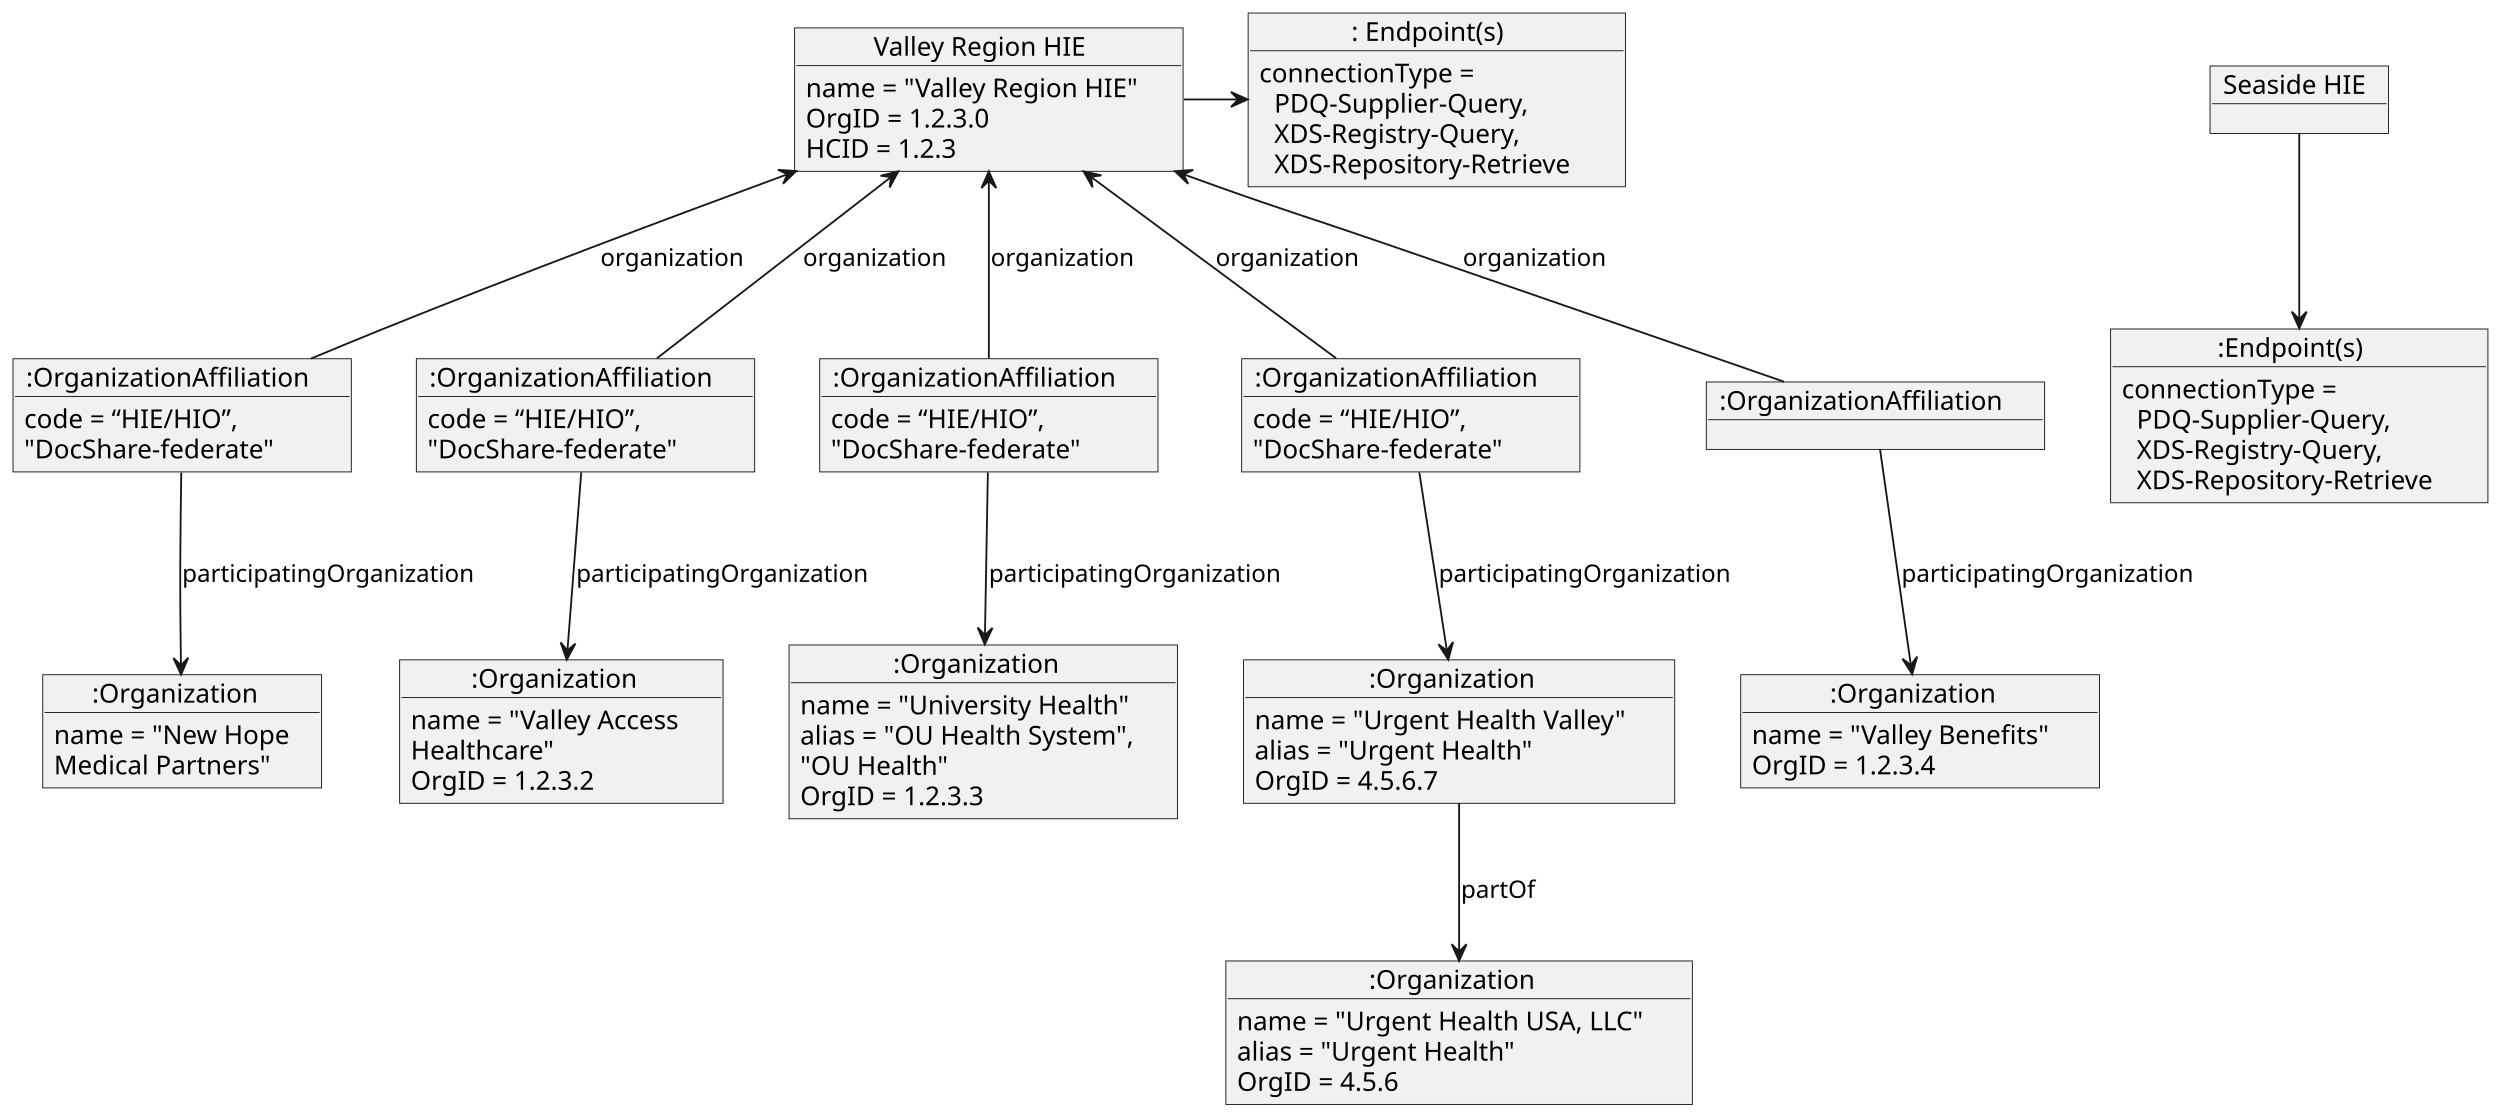
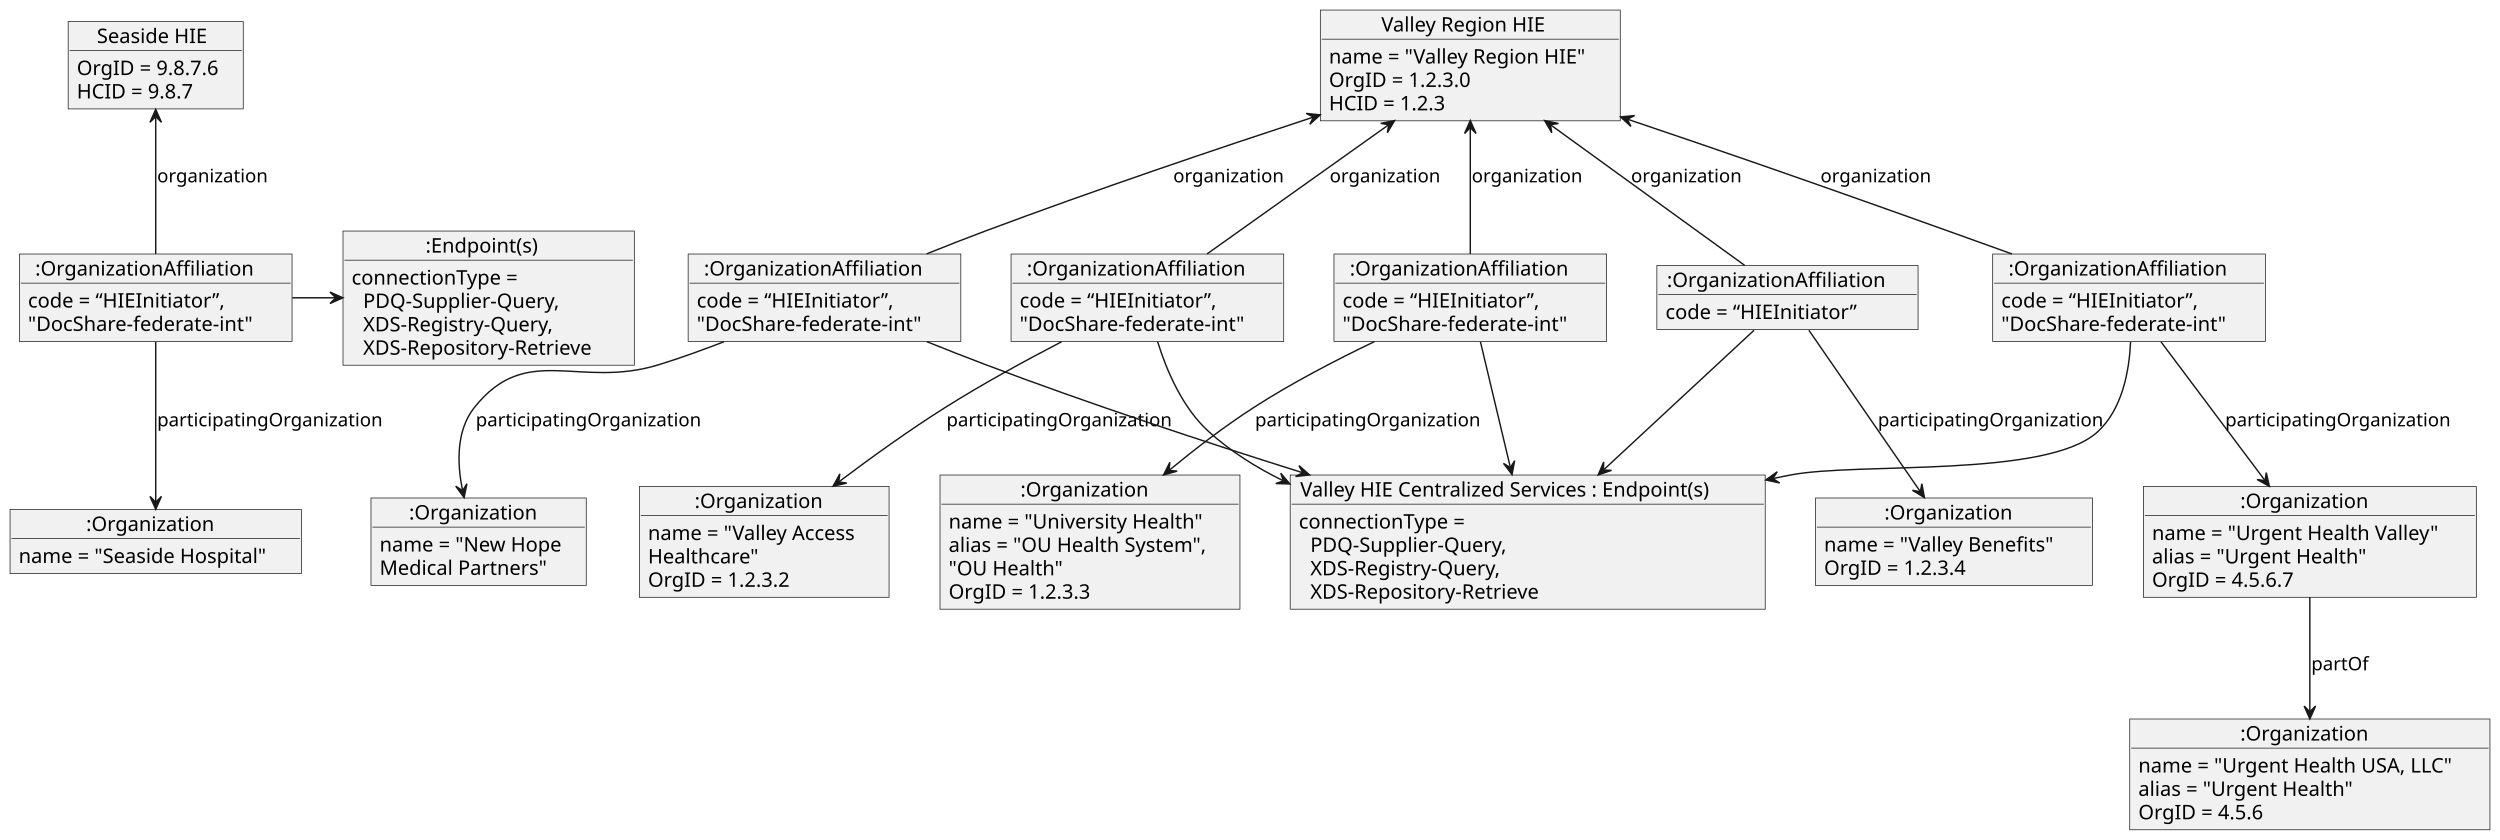
- <svg xmlns="http://www.w3.org/2000/svg" contentStyleType="text/css" height="601px" preserveAspectRatio="none" style="width:1345px;height:601px;background:#FFFFFF;" version="1.1" viewBox="0 0 1345 601" width="1345px" zoomAndPan="magnify">
+ <svg xmlns="http://www.w3.org/2000/svg" contentStyleType="text/css" height="585px" preserveAspectRatio="none" style="width:1742px;height:585px;background:#FFFFFF;" version="1.1" viewBox="0 0 1742 585" width="1742px" zoomAndPan="magnify">
  <defs />
  <g>
    <g id="elem_Partners">
-       <rect fill="#F1F1F1" height="60.891" style="stroke:#181818;stroke-width:0.5;" width="150" x="23" y="363" />
-       <text fill="#000000" font-family="sans-serif" font-size="14" lengthAdjust="spacing" textLength="97" x="49.5" y="377.995">:Organization</text>
-       <line style="stroke:#181818;stroke-width:0.5;" x1="24" x2="172" y1="383.297" y2="383.297" />
-       <text fill="#000000" font-family="sans-serif" font-size="14" lengthAdjust="spacing" textLength="138" x="29" y="400.292">name = "New Hope</text>
-       <text fill="#000000" font-family="sans-serif" font-size="14" lengthAdjust="spacing" textLength="126" x="29" y="416.589">Medical Partners"</text>
+       <rect fill="#F1F1F1" height="60.891" style="stroke:#181818;stroke-width:0.5;" width="150" x="258.5" y="347" />
+       <text fill="#000000" font-family="sans-serif" font-size="14" lengthAdjust="spacing" textLength="97" x="285" y="361.995">:Organization</text>
+       <line style="stroke:#181818;stroke-width:0.5;" x1="259.5" x2="407.5" y1="367.297" y2="367.297" />
+       <text fill="#000000" font-family="sans-serif" font-size="14" lengthAdjust="spacing" textLength="138" x="264.5" y="384.292">name = "New Hope</text>
+       <text fill="#000000" font-family="sans-serif" font-size="14" lengthAdjust="spacing" textLength="126" x="264.5" y="400.589">Medical Partners"</text>
    </g>
    <g id="elem_hie2">
-       <rect fill="#F1F1F1" height="36.297" style="stroke:#181818;stroke-width:0.5;" width="96" x="1189" y="35.5" />
-       <text fill="#000000" font-family="sans-serif" font-size="14" lengthAdjust="spacing" textLength="82" x="1196" y="50.495">Seaside HIE</text>
-       <line style="stroke:#181818;stroke-width:0.5;" x1="1190" x2="1284" y1="55.797" y2="55.797" />
+       <rect fill="#F1F1F1" height="60.891" style="stroke:#181818;stroke-width:0.5;" width="122" x="47.5" y="15" />
+       <text fill="#000000" font-family="sans-serif" font-size="14" lengthAdjust="spacing" textLength="82" x="67.5" y="29.995">Seaside HIE</text>
+       <line style="stroke:#181818;stroke-width:0.5;" x1="48.5" x2="168.5" y1="35.297" y2="35.297" />
+       <text fill="#000000" font-family="sans-serif" font-size="14" lengthAdjust="spacing" textLength="110" x="53.5" y="52.292">OrgID = 9.8.7.6</text>
+       <text fill="#000000" font-family="sans-serif" font-size="14" lengthAdjust="spacing" textLength="90" x="53.5" y="68.589">HCID = 9.8.7</text>
    </g>
    <g id="elem_sEndpoints">
-       <rect fill="#F1F1F1" height="93.484" style="stroke:#181818;stroke-width:0.5;" width="203" x="1135.5" y="177" />
-       <text fill="#000000" font-family="sans-serif" font-size="14" lengthAdjust="spacing" textLength="88" x="1193" y="191.995">:Endpoint(s)</text>
-       <line style="stroke:#181818;stroke-width:0.5;" x1="1136.5" x2="1337.5" y1="197.297" y2="197.297" />
-       <text fill="#000000" font-family="sans-serif" font-size="14" lengthAdjust="spacing" textLength="132" x="1141.5" y="214.292">connectionType =</text>
-       <text fill="#000000" font-family="sans-serif" font-size="14" lengthAdjust="spacing" textLength="149" x="1149.5" y="230.589">PDQ-Supplier-Query,</text>
-       <text fill="#000000" font-family="sans-serif" font-size="14" lengthAdjust="spacing" textLength="148" x="1149.5" y="246.886">XDS-Registry-Query,</text>
-       <text fill="#000000" font-family="sans-serif" font-size="14" lengthAdjust="spacing" textLength="183" x="1149.5" y="263.183">XDS-Repository-Retrieve</text>
+       <rect fill="#F1F1F1" height="93.484" style="stroke:#181818;stroke-width:0.5;" width="203" x="239" y="161" />
+       <text fill="#000000" font-family="sans-serif" font-size="14" lengthAdjust="spacing" textLength="88" x="296.5" y="175.995">:Endpoint(s)</text>
+       <line style="stroke:#181818;stroke-width:0.5;" x1="240" x2="441" y1="181.297" y2="181.297" />
+       <text fill="#000000" font-family="sans-serif" font-size="14" lengthAdjust="spacing" textLength="132" x="245" y="198.292">connectionType =</text>
+       <text fill="#000000" font-family="sans-serif" font-size="14" lengthAdjust="spacing" textLength="149" x="253" y="214.589">PDQ-Supplier-Query,</text>
+       <text fill="#000000" font-family="sans-serif" font-size="14" lengthAdjust="spacing" textLength="148" x="253" y="230.886">XDS-Registry-Query,</text>
+       <text fill="#000000" font-family="sans-serif" font-size="14" lengthAdjust="spacing" textLength="183" x="253" y="247.183">XDS-Repository-Retrieve</text>
    </g>
    <g id="elem_hie">
-       <rect fill="#F1F1F1" height="77.188" style="stroke:#181818;stroke-width:0.5;" width="209" x="427.5" y="15" />
-       <text fill="#000000" font-family="sans-serif" font-size="14" lengthAdjust="spacing" textLength="124" x="470" y="29.995">Valley Region HIE</text>
-       <line style="stroke:#181818;stroke-width:0.5;" x1="428.5" x2="635.5" y1="35.297" y2="35.297" />
-       <text fill="#000000" font-family="sans-serif" font-size="14" lengthAdjust="spacing" textLength="197" x="433.5" y="52.292">name = "Valley Region HIE"</text>
-       <text fill="#000000" font-family="sans-serif" font-size="14" lengthAdjust="spacing" textLength="110" x="433.5" y="68.589">OrgID = 1.2.3.0</text>
-       <text fill="#000000" font-family="sans-serif" font-size="14" lengthAdjust="spacing" textLength="90" x="433.5" y="84.886">HCID = 1.2.3</text>
+       <rect fill="#F1F1F1" height="77.188" style="stroke:#181818;stroke-width:0.5;" width="209" x="920" y="7" />
+       <text fill="#000000" font-family="sans-serif" font-size="14" lengthAdjust="spacing" textLength="124" x="962.5" y="21.995">Valley Region HIE</text>
+       <line style="stroke:#181818;stroke-width:0.5;" x1="921" x2="1128" y1="27.297" y2="27.297" />
+       <text fill="#000000" font-family="sans-serif" font-size="14" lengthAdjust="spacing" textLength="197" x="926" y="44.292">name = "Valley Region HIE"</text>
+       <text fill="#000000" font-family="sans-serif" font-size="14" lengthAdjust="spacing" textLength="110" x="926" y="60.589">OrgID = 1.2.3.0</text>
+       <text fill="#000000" font-family="sans-serif" font-size="14" lengthAdjust="spacing" textLength="90" x="926" y="76.886">HCID = 1.2.3</text>
    </g>
    <g id="elem_Valley">
-       <rect fill="#F1F1F1" height="77.188" style="stroke:#181818;stroke-width:0.5;" width="174" x="215" y="355" />
-       <text fill="#000000" font-family="sans-serif" font-size="14" lengthAdjust="spacing" textLength="97" x="253.5" y="369.995">:Organization</text>
-       <line style="stroke:#181818;stroke-width:0.5;" x1="216" x2="388" y1="375.297" y2="375.297" />
-       <text fill="#000000" font-family="sans-serif" font-size="14" lengthAdjust="spacing" textLength="162" x="221" y="392.292">name = "Valley Access</text>
-       <text fill="#000000" font-family="sans-serif" font-size="14" lengthAdjust="spacing" textLength="85" x="221" y="408.589">Healthcare"</text>
-       <text fill="#000000" font-family="sans-serif" font-size="14" lengthAdjust="spacing" textLength="109" x="221" y="424.886">OrgID = 1.2.3.2</text>
+       <rect fill="#F1F1F1" height="77.188" style="stroke:#181818;stroke-width:0.5;" width="174" x="445.5" y="339" />
+       <text fill="#000000" font-family="sans-serif" font-size="14" lengthAdjust="spacing" textLength="97" x="484" y="353.995">:Organization</text>
+       <line style="stroke:#181818;stroke-width:0.5;" x1="446.5" x2="618.5" y1="359.297" y2="359.297" />
+       <text fill="#000000" font-family="sans-serif" font-size="14" lengthAdjust="spacing" textLength="162" x="451.5" y="376.292">name = "Valley Access</text>
+       <text fill="#000000" font-family="sans-serif" font-size="14" lengthAdjust="spacing" textLength="85" x="451.5" y="392.589">Healthcare"</text>
+       <text fill="#000000" font-family="sans-serif" font-size="14" lengthAdjust="spacing" textLength="109" x="451.5" y="408.886">OrgID = 1.2.3.2</text>
    </g>
    <g id="elem_OU">
-       <rect fill="#F1F1F1" height="93.484" style="stroke:#181818;stroke-width:0.5;" width="209" x="424.5" y="347" />
-       <text fill="#000000" font-family="sans-serif" font-size="14" lengthAdjust="spacing" textLength="97" x="480.5" y="361.995">:Organization</text>
-       <line style="stroke:#181818;stroke-width:0.5;" x1="425.5" x2="632.5" y1="367.297" y2="367.297" />
-       <text fill="#000000" font-family="sans-serif" font-size="14" lengthAdjust="spacing" textLength="195" x="430.5" y="384.292">name = "University Health"</text>
-       <text fill="#000000" font-family="sans-serif" font-size="14" lengthAdjust="spacing" textLength="197" x="430.5" y="400.589">alias = "OU Health System",</text>
-       <text fill="#000000" font-family="sans-serif" font-size="14" lengthAdjust="spacing" textLength="85" x="430.5" y="416.886">"OU Health"</text>
-       <text fill="#000000" font-family="sans-serif" font-size="14" lengthAdjust="spacing" textLength="110" x="430.5" y="433.183">OrgID = 1.2.3.3</text>
+       <rect fill="#F1F1F1" height="93.484" style="stroke:#181818;stroke-width:0.5;" width="209" x="655" y="331" />
+       <text fill="#000000" font-family="sans-serif" font-size="14" lengthAdjust="spacing" textLength="97" x="711" y="345.995">:Organization</text>
+       <line style="stroke:#181818;stroke-width:0.5;" x1="656" x2="863" y1="351.297" y2="351.297" />
+       <text fill="#000000" font-family="sans-serif" font-size="14" lengthAdjust="spacing" textLength="195" x="661" y="368.292">name = "University Health"</text>
+       <text fill="#000000" font-family="sans-serif" font-size="14" lengthAdjust="spacing" textLength="197" x="661" y="384.589">alias = "OU Health System",</text>
+       <text fill="#000000" font-family="sans-serif" font-size="14" lengthAdjust="spacing" textLength="85" x="661" y="400.886">"OU Health"</text>
+       <text fill="#000000" font-family="sans-serif" font-size="14" lengthAdjust="spacing" textLength="110" x="661" y="417.183">OrgID = 1.2.3.3</text>
    </g>
    <g id="elem_Urgent">
-       <rect fill="#F1F1F1" height="77.188" style="stroke:#181818;stroke-width:0.5;" width="232" x="669" y="355" />
-       <text fill="#000000" font-family="sans-serif" font-size="14" lengthAdjust="spacing" textLength="97" x="736.5" y="369.995">:Organization</text>
-       <line style="stroke:#181818;stroke-width:0.5;" x1="670" x2="900" y1="375.297" y2="375.297" />
-       <text fill="#000000" font-family="sans-serif" font-size="14" lengthAdjust="spacing" textLength="220" x="675" y="392.292">name = "Urgent Health Valley"</text>
-       <text fill="#000000" font-family="sans-serif" font-size="14" lengthAdjust="spacing" textLength="164" x="675" y="408.589">alias = "Urgent Health"</text>
-       <text fill="#000000" font-family="sans-serif" font-size="14" lengthAdjust="spacing" textLength="110" x="675" y="424.886">OrgID = 4.5.6.7</text>
+       <rect fill="#F1F1F1" height="77.188" style="stroke:#181818;stroke-width:0.5;" width="232" x="1493.5" y="339" />
+       <text fill="#000000" font-family="sans-serif" font-size="14" lengthAdjust="spacing" textLength="97" x="1561" y="353.995">:Organization</text>
+       <line style="stroke:#181818;stroke-width:0.5;" x1="1494.5" x2="1724.5" y1="359.297" y2="359.297" />
+       <text fill="#000000" font-family="sans-serif" font-size="14" lengthAdjust="spacing" textLength="220" x="1499.5" y="376.292">name = "Urgent Health Valley"</text>
+       <text fill="#000000" font-family="sans-serif" font-size="14" lengthAdjust="spacing" textLength="164" x="1499.5" y="392.589">alias = "Urgent Health"</text>
+       <text fill="#000000" font-family="sans-serif" font-size="14" lengthAdjust="spacing" textLength="110" x="1499.5" y="408.886">OrgID = 4.5.6.7</text>
    </g>
    <g id="elem_UrgentNational">
-       <rect fill="#F1F1F1" height="77.188" style="stroke:#181818;stroke-width:0.5;" width="251" x="659.5" y="517" />
-       <text fill="#000000" font-family="sans-serif" font-size="14" lengthAdjust="spacing" textLength="97" x="736.5" y="531.995">:Organization</text>
-       <line style="stroke:#181818;stroke-width:0.5;" x1="660.5" x2="909.5" y1="537.297" y2="537.297" />
-       <text fill="#000000" font-family="sans-serif" font-size="14" lengthAdjust="spacing" textLength="239" x="665.5" y="554.292">name = "Urgent Health USA, LLC"</text>
-       <text fill="#000000" font-family="sans-serif" font-size="14" lengthAdjust="spacing" textLength="164" x="665.5" y="570.589">alias = "Urgent Health"</text>
-       <text fill="#000000" font-family="sans-serif" font-size="14" lengthAdjust="spacing" textLength="96" x="665.5" y="586.886">OrgID = 4.5.6</text>
+       <rect fill="#F1F1F1" height="77.188" style="stroke:#181818;stroke-width:0.5;" width="251" x="1484" y="501" />
+       <text fill="#000000" font-family="sans-serif" font-size="14" lengthAdjust="spacing" textLength="97" x="1561" y="515.995">:Organization</text>
+       <line style="stroke:#181818;stroke-width:0.5;" x1="1485" x2="1734" y1="521.297" y2="521.297" />
+       <text fill="#000000" font-family="sans-serif" font-size="14" lengthAdjust="spacing" textLength="239" x="1490" y="538.292">name = "Urgent Health USA, LLC"</text>
+       <text fill="#000000" font-family="sans-serif" font-size="14" lengthAdjust="spacing" textLength="164" x="1490" y="554.589">alias = "Urgent Health"</text>
+       <text fill="#000000" font-family="sans-serif" font-size="14" lengthAdjust="spacing" textLength="96" x="1490" y="570.886">OrgID = 4.5.6</text>
    </g>
    <g id="elem_Benefits">
-       <rect fill="#F1F1F1" height="60.891" style="stroke:#181818;stroke-width:0.5;" width="193" x="936.5" y="363" />
-       <text fill="#000000" font-family="sans-serif" font-size="14" lengthAdjust="spacing" textLength="97" x="984.5" y="377.995">:Organization</text>
-       <line style="stroke:#181818;stroke-width:0.5;" x1="937.5" x2="1128.5" y1="383.297" y2="383.297" />
-       <text fill="#000000" font-family="sans-serif" font-size="14" lengthAdjust="spacing" textLength="181" x="942.5" y="400.292">name = "Valley Benefits"</text>
-       <text fill="#000000" font-family="sans-serif" font-size="14" lengthAdjust="spacing" textLength="109" x="942.5" y="416.589">OrgID = 1.2.3.4</text>
+       <rect fill="#F1F1F1" height="60.891" style="stroke:#181818;stroke-width:0.5;" width="193" x="1265" y="347" />
+       <text fill="#000000" font-family="sans-serif" font-size="14" lengthAdjust="spacing" textLength="97" x="1313" y="361.995">:Organization</text>
+       <line style="stroke:#181818;stroke-width:0.5;" x1="1266" x2="1457" y1="367.297" y2="367.297" />
+       <text fill="#000000" font-family="sans-serif" font-size="14" lengthAdjust="spacing" textLength="181" x="1271" y="384.292">name = "Valley Benefits"</text>
+       <text fill="#000000" font-family="sans-serif" font-size="14" lengthAdjust="spacing" textLength="109" x="1271" y="400.589">OrgID = 1.2.3.4</text>
    </g>
    <g id="elem_OrgAff4">
-       <rect fill="#F1F1F1" height="60.891" style="stroke:#181818;stroke-width:0.5;" width="182" x="7" y="193" />
-       <text fill="#000000" font-family="sans-serif" font-size="14" lengthAdjust="spacing" textLength="168" x="14" y="207.995">:OrganizationAffiliation</text>
-       <line style="stroke:#181818;stroke-width:0.5;" x1="8" x2="188" y1="213.297" y2="213.297" />
-       <text fill="#000000" font-family="sans-serif" font-size="14" lengthAdjust="spacing" textLength="125" x="13" y="230.292">code = “HIE/HIO”,</text>
-       <text fill="#000000" font-family="sans-serif" font-size="14" lengthAdjust="spacing" textLength="152" x="13" y="246.589">"DocShare-federate"</text>
+       <rect fill="#F1F1F1" height="60.891" style="stroke:#181818;stroke-width:0.5;" width="190" x="479.5" y="177" />
+       <text fill="#000000" font-family="sans-serif" font-size="14" lengthAdjust="spacing" textLength="168" x="490.5" y="191.995">:OrganizationAffiliation</text>
+       <line style="stroke:#181818;stroke-width:0.5;" x1="480.5" x2="668.5" y1="197.297" y2="197.297" />
+       <text fill="#000000" font-family="sans-serif" font-size="14" lengthAdjust="spacing" textLength="153" x="485.5" y="214.292">code = “HIEInitiator”,</text>
+       <text fill="#000000" font-family="sans-serif" font-size="14" lengthAdjust="spacing" textLength="178" x="485.5" y="230.589">"DocShare-federate-int"</text>
    </g>
    <g id="elem_vEndpoints">
-       <rect fill="#F1F1F1" height="93.484" style="stroke:#181818;stroke-width:0.5;" width="203" x="671.5" y="7" />
-       <text fill="#000000" font-family="sans-serif" font-size="14" lengthAdjust="spacing" textLength="92" x="727" y="21.995">: Endpoint(s)</text>
-       <line style="stroke:#181818;stroke-width:0.5;" x1="672.5" x2="873.5" y1="27.297" y2="27.297" />
-       <text fill="#000000" font-family="sans-serif" font-size="14" lengthAdjust="spacing" textLength="132" x="677.5" y="44.292">connectionType =</text>
-       <text fill="#000000" font-family="sans-serif" font-size="14" lengthAdjust="spacing" textLength="149" x="685.5" y="60.589">PDQ-Supplier-Query,</text>
-       <text fill="#000000" font-family="sans-serif" font-size="14" lengthAdjust="spacing" textLength="148" x="685.5" y="76.886">XDS-Registry-Query,</text>
-       <text fill="#000000" font-family="sans-serif" font-size="14" lengthAdjust="spacing" textLength="183" x="685.5" y="93.183">XDS-Repository-Retrieve</text>
+       <rect fill="#F1F1F1" height="93.484" style="stroke:#181818;stroke-width:0.5;" width="331" x="899" y="331" />
+       <text fill="#000000" font-family="sans-serif" font-size="14" lengthAdjust="spacing" textLength="317" x="906" y="345.995">Valley HIE Centralized Services : Endpoint(s)</text>
+       <line style="stroke:#181818;stroke-width:0.5;" x1="900" x2="1229" y1="351.297" y2="351.297" />
+       <text fill="#000000" font-family="sans-serif" font-size="14" lengthAdjust="spacing" textLength="132" x="905" y="368.292">connectionType =</text>
+       <text fill="#000000" font-family="sans-serif" font-size="14" lengthAdjust="spacing" textLength="149" x="913" y="384.589">PDQ-Supplier-Query,</text>
+       <text fill="#000000" font-family="sans-serif" font-size="14" lengthAdjust="spacing" textLength="148" x="913" y="400.886">XDS-Registry-Query,</text>
+       <text fill="#000000" font-family="sans-serif" font-size="14" lengthAdjust="spacing" textLength="183" x="913" y="417.183">XDS-Repository-Retrieve</text>
    </g>
    <g id="elem_OrgAff1">
-       <rect fill="#F1F1F1" height="60.891" style="stroke:#181818;stroke-width:0.5;" width="182" x="224" y="193" />
-       <text fill="#000000" font-family="sans-serif" font-size="14" lengthAdjust="spacing" textLength="168" x="231" y="207.995">:OrganizationAffiliation</text>
-       <line style="stroke:#181818;stroke-width:0.5;" x1="225" x2="405" y1="213.297" y2="213.297" />
-       <text fill="#000000" font-family="sans-serif" font-size="14" lengthAdjust="spacing" textLength="125" x="230" y="230.292">code = “HIE/HIO”,</text>
-       <text fill="#000000" font-family="sans-serif" font-size="14" lengthAdjust="spacing" textLength="152" x="230" y="246.589">"DocShare-federate"</text>
+       <rect fill="#F1F1F1" height="60.891" style="stroke:#181818;stroke-width:0.5;" width="190" x="704.5" y="177" />
+       <text fill="#000000" font-family="sans-serif" font-size="14" lengthAdjust="spacing" textLength="168" x="715.5" y="191.995">:OrganizationAffiliation</text>
+       <line style="stroke:#181818;stroke-width:0.5;" x1="705.5" x2="893.5" y1="197.297" y2="197.297" />
+       <text fill="#000000" font-family="sans-serif" font-size="14" lengthAdjust="spacing" textLength="153" x="710.5" y="214.292">code = “HIEInitiator”,</text>
+       <text fill="#000000" font-family="sans-serif" font-size="14" lengthAdjust="spacing" textLength="178" x="710.5" y="230.589">"DocShare-federate-int"</text>
    </g>
    <g id="elem_OrgAff2">
-       <rect fill="#F1F1F1" height="60.891" style="stroke:#181818;stroke-width:0.5;" width="182" x="441" y="193" />
-       <text fill="#000000" font-family="sans-serif" font-size="14" lengthAdjust="spacing" textLength="168" x="448" y="207.995">:OrganizationAffiliation</text>
-       <line style="stroke:#181818;stroke-width:0.5;" x1="442" x2="622" y1="213.297" y2="213.297" />
-       <text fill="#000000" font-family="sans-serif" font-size="14" lengthAdjust="spacing" textLength="125" x="447" y="230.292">code = “HIE/HIO”,</text>
-       <text fill="#000000" font-family="sans-serif" font-size="14" lengthAdjust="spacing" textLength="152" x="447" y="246.589">"DocShare-federate"</text>
+       <rect fill="#F1F1F1" height="60.891" style="stroke:#181818;stroke-width:0.5;" width="190" x="929.5" y="177" />
+       <text fill="#000000" font-family="sans-serif" font-size="14" lengthAdjust="spacing" textLength="168" x="940.5" y="191.995">:OrganizationAffiliation</text>
+       <line style="stroke:#181818;stroke-width:0.5;" x1="930.5" x2="1118.5" y1="197.297" y2="197.297" />
+       <text fill="#000000" font-family="sans-serif" font-size="14" lengthAdjust="spacing" textLength="153" x="935.5" y="214.292">code = “HIEInitiator”,</text>
+       <text fill="#000000" font-family="sans-serif" font-size="14" lengthAdjust="spacing" textLength="178" x="935.5" y="230.589">"DocShare-federate-int"</text>
    </g>
    <g id="elem_OrgAff3">
-       <rect fill="#F1F1F1" height="60.891" style="stroke:#181818;stroke-width:0.5;" width="182" x="668" y="193" />
-       <text fill="#000000" font-family="sans-serif" font-size="14" lengthAdjust="spacing" textLength="168" x="675" y="207.995">:OrganizationAffiliation</text>
-       <line style="stroke:#181818;stroke-width:0.5;" x1="669" x2="849" y1="213.297" y2="213.297" />
-       <text fill="#000000" font-family="sans-serif" font-size="14" lengthAdjust="spacing" textLength="125" x="674" y="230.292">code = “HIE/HIO”,</text>
-       <text fill="#000000" font-family="sans-serif" font-size="14" lengthAdjust="spacing" textLength="152" x="674" y="246.589">"DocShare-federate"</text>
+       <rect fill="#F1F1F1" height="60.891" style="stroke:#181818;stroke-width:0.5;" width="190" x="1388.5" y="177" />
+       <text fill="#000000" font-family="sans-serif" font-size="14" lengthAdjust="spacing" textLength="168" x="1399.5" y="191.995">:OrganizationAffiliation</text>
+       <line style="stroke:#181818;stroke-width:0.5;" x1="1389.5" x2="1577.5" y1="197.297" y2="197.297" />
+       <text fill="#000000" font-family="sans-serif" font-size="14" lengthAdjust="spacing" textLength="153" x="1394.5" y="214.292">code = “HIEInitiator”,</text>
+       <text fill="#000000" font-family="sans-serif" font-size="14" lengthAdjust="spacing" textLength="178" x="1394.5" y="230.589">"DocShare-federate-int"</text>
    </g>
    <g id="elem_OrgAff5">
-       <rect fill="#F1F1F1" height="36.297" style="stroke:#181818;stroke-width:0.5;" width="182" x="918" y="205.5" />
-       <text fill="#000000" font-family="sans-serif" font-size="14" lengthAdjust="spacing" textLength="168" x="925" y="220.495">:OrganizationAffiliation</text>
-       <line style="stroke:#181818;stroke-width:0.5;" x1="919" x2="1099" y1="225.797" y2="225.797" />
-     </g>
-     <g id="link_hie2_sEndpoints">
-       <path codeLine="10" d="M1237,71.533 C1237,94.734 1237,137.275 1237,171.299 " fill="none" id="hie2-to-sEndpoints" style="stroke:#181818;stroke-width:1.0;" />
-       <polygon fill="#181818" points="1237,176.683,1241,167.683,1237,171.683,1233,167.683,1237,176.683" style="stroke:#181818;stroke-width:1.0;" />
+       <rect fill="#F1F1F1" height="44.594" style="stroke:#181818;stroke-width:0.5;" width="182" x="1154.5" y="185" />
+       <text fill="#000000" font-family="sans-serif" font-size="14" lengthAdjust="spacing" textLength="168" x="1161.5" y="199.995">:OrganizationAffiliation</text>
+       <line style="stroke:#181818;stroke-width:0.5;" x1="1155.5" x2="1335.5" y1="205.297" y2="205.297" />
+       <text fill="#000000" font-family="sans-serif" font-size="14" lengthAdjust="spacing" textLength="149" x="1160.5" y="222.292">code = “HIEInitiator”</text>
+     </g>
+     <g id="elem_SeasideHosp">
+       <rect fill="#F1F1F1" height="44.594" style="stroke:#181818;stroke-width:0.5;" width="203" x="7" y="355" />
+       <text fill="#000000" font-family="sans-serif" font-size="14" lengthAdjust="spacing" textLength="97" x="60" y="369.995">:Organization</text>
+       <line style="stroke:#181818;stroke-width:0.5;" x1="8" x2="209" y1="375.297" y2="375.297" />
+       <text fill="#000000" font-family="sans-serif" font-size="14" lengthAdjust="spacing" textLength="191" x="13" y="392.292">name = "Seaside Hospital"</text>
+     </g>
+     <g id="elem_OrgAff6">
+       <rect fill="#F1F1F1" height="60.891" style="stroke:#181818;stroke-width:0.5;" width="190" x="13.5" y="177" />
+       <text fill="#000000" font-family="sans-serif" font-size="14" lengthAdjust="spacing" textLength="168" x="24.5" y="191.995">:OrganizationAffiliation</text>
+       <line style="stroke:#181818;stroke-width:0.5;" x1="14.5" x2="202.5" y1="197.297" y2="197.297" />
+       <text fill="#000000" font-family="sans-serif" font-size="14" lengthAdjust="spacing" textLength="153" x="19.5" y="214.292">code = “HIEInitiator”,</text>
+       <text fill="#000000" font-family="sans-serif" font-size="14" lengthAdjust="spacing" textLength="178" x="19.5" y="230.589">"DocShare-federate-int"</text>
    </g>
    <g id="link_Urgent_UrgentNational">
-       <path codeLine="35" d="M785,432.013 C785,455.899 785,486.904 785,511.743 " fill="none" id="Urgent-to-UrgentNational" style="stroke:#181818;stroke-width:1.0;" />
-       <polygon fill="#181818" points="785,516.945,789,507.945,785,511.945,781,507.945,785,516.945" style="stroke:#181818;stroke-width:1.0;" />
-       <text fill="#000000" font-family="sans-serif" font-size="13" lengthAdjust="spacing" textLength="41" x="786" y="483.067">partOf</text>
+       <path codeLine="36" d="M1609.5,416.013 C1609.5,439.899 1609.5,470.904 1609.5,495.743 " fill="none" id="Urgent-to-UrgentNational" style="stroke:#181818;stroke-width:1.0;" />
+       <polygon fill="#181818" points="1609.5,500.945,1613.5,491.945,1609.5,495.945,1605.5,491.945,1609.5,500.945" style="stroke:#181818;stroke-width:1.0;" />
+       <text fill="#000000" font-family="sans-serif" font-size="13" lengthAdjust="spacing" textLength="41" x="1610.5" y="467.067">partOf</text>
    </g>
    <g id="link_OrgAff4_Partners">
-       <path codeLine="42" d="M97.515,254.262 C97.312,268.158 97.1,284.925 97,300 C96.874,319.066 97.08,340.341 97.337,357.677 " fill="none" id="OrgAff4-to-Partners" style="stroke:#181818;stroke-width:1.0;" />
-       <polygon fill="#181818" points="97.418,362.923,101.279,353.862,97.341,357.924,93.279,353.986,97.418,362.923" style="stroke:#181818;stroke-width:1.0;" />
-       <text fill="#000000" font-family="sans-serif" font-size="13" lengthAdjust="spacing" textLength="160" x="98" y="313.067">participatingOrganization</text>
+       <path codeLine="43" d="M504.543,238.087 C489.809,243.778 474.257,249.393 459.5,254 C403.312,271.543 367.106,237.904 330.5,284 C317.896,299.872 318.441,322.56 322.238,341.494 " fill="none" id="OrgAff4-to-Partners" style="stroke:#181818;stroke-width:1.0;" />
+       <polygon fill="#181818" points="323.386,346.726,325.361,337.077,322.313,341.842,317.548,338.794,323.386,346.726" style="stroke:#181818;stroke-width:1.0;" />
+       <text fill="#000000" font-family="sans-serif" font-size="13" lengthAdjust="spacing" textLength="160" x="331.5" y="297.067">participatingOrganization</text>
    </g>
    <g id="link_hie_OrgAff4">
-       <path codeLine="43" d="M423.435,93.825 C359.792,117.244 278.004,147.971 206,177 C193.451,182.059 180.134,187.56 167.295,192.932 " fill="none" id="hie-backto-OrgAff4" style="stroke:#181818;stroke-width:1.0;" />
-       <polygon fill="#181818" points="428.371,92.01,418.543,91.362,423.678,93.736,421.305,98.87,428.371,92.01" style="stroke:#181818;stroke-width:1.0;" />
-       <text fill="#000000" font-family="sans-serif" font-size="13" lengthAdjust="spacing" textLength="79" x="323" y="143.067">organization</text>
-     </g>
-     <g id="link_hie_vEndpoints">
-       <path codeLine="48" d="M636.967,53.5 C646.696,53.5 656.424,53.5 666.153,53.5 " fill="none" id="hie-to-vEndpoints" style="stroke:#181818;stroke-width:1.0;" />
-       <polygon fill="#181818" points="671.241,53.5,662.241,49.5,666.241,53.5,662.241,57.5,671.241,53.5" style="stroke:#181818;stroke-width:1.0;" />
+       <path codeLine="44" d="M915.221,81.579 C848.728,103.403 762.288,132.63 686.5,161 C673.232,165.966 659.175,171.477 645.666,176.9 " fill="none" id="hie-backto-OrgAff4" style="stroke:#181818;stroke-width:1.0;" />
+       <polygon fill="#181818" points="919.974,80.02,910.176,79.025,915.223,81.579,912.67,86.626,919.974,80.02" style="stroke:#181818;stroke-width:1.0;" />
+       <text fill="#000000" font-family="sans-serif" font-size="13" lengthAdjust="spacing" textLength="79" x="817.5" y="127.067">organization</text>
    </g>
    <g id="link_OrgAff1_Valley">
-       <path codeLine="52" d="M312.706,254.148 C310.652,280.684 307.618,319.902 305.303,349.813 " fill="none" id="OrgAff1-to-Valley" style="stroke:#181818;stroke-width:1.0;" />
-       <polygon fill="#181818" points="304.909,354.907,309.591,346.242,305.295,349.922,301.615,345.625,304.909,354.907" style="stroke:#181818;stroke-width:1.0;" />
-       <text fill="#000000" font-family="sans-serif" font-size="13" lengthAdjust="spacing" textLength="160" x="310" y="313.067">participatingOrganization</text>
+       <path codeLine="52" d="M739.787,238.087 C714.276,251.335 684.457,267.638 658.5,284 C633.431,299.802 606.822,318.955 584.548,335.724 " fill="none" id="OrgAff1-to-Valley" style="stroke:#181818;stroke-width:1.0;" />
+       <polygon fill="#181818" points="580.441,338.826,590.034,336.595,584.431,335.813,585.213,330.21,580.441,338.826" style="stroke:#181818;stroke-width:1.0;" />
+       <text fill="#000000" font-family="sans-serif" font-size="13" lengthAdjust="spacing" textLength="160" x="659.5" y="297.067">participatingOrganization</text>
    </g>
    <g id="link_hie_OrgAff1">
-       <path codeLine="53" d="M479.108,95.449 C440.261,125.524 388.38,165.69 353.438,192.742 " fill="none" id="hie-backto-OrgAff1" style="stroke:#181818;stroke-width:1.0;" />
-       <polygon fill="#181818" points="483.301,92.202,473.736,94.55,479.348,95.264,478.635,100.875,483.301,92.202" style="stroke:#181818;stroke-width:1.0;" />
-       <text fill="#000000" font-family="sans-serif" font-size="13" lengthAdjust="spacing" textLength="79" x="432" y="143.067">organization</text>
+       <path codeLine="53" d="M967.491,87.04 C928.097,115.053 876.592,151.679 841.05,176.953 " fill="none" id="hie-backto-OrgAff1" style="stroke:#181818;stroke-width:1.0;" />
+       <polygon fill="#181818" points="971.747,84.013,962.094,85.967,967.672,86.91,966.729,92.488,971.747,84.013" style="stroke:#181818;stroke-width:1.0;" />
+       <text fill="#000000" font-family="sans-serif" font-size="13" lengthAdjust="spacing" textLength="79" x="926.5" y="127.067">organization</text>
    </g>
    <g id="link_OrgAff2_OU">
-       <path codeLine="57" d="M531.471,254.148 C531.04,278.269 530.422,312.868 529.912,341.431 " fill="none" id="OrgAff2-to-OU" style="stroke:#181818;stroke-width:1.0;" />
-       <polygon fill="#181818" points="529.818,346.69,533.977,337.762,529.907,341.691,525.978,337.62,529.818,346.69" style="stroke:#181818;stroke-width:1.0;" />
-       <text fill="#000000" font-family="sans-serif" font-size="13" lengthAdjust="spacing" textLength="160" x="532" y="313.067">participatingOrganization</text>
+       <path codeLine="57" d="M957.749,238.007 C930.849,250.88 899.981,266.927 873.5,284 C853.485,296.904 832.895,312.71 814.815,327.581 " fill="none" id="OrgAff2-to-OU" style="stroke:#181818;stroke-width:1.0;" />
+       <polygon fill="#181818" points="810.757,330.938,820.242,328.286,814.61,327.752,815.144,322.12,810.757,330.938" style="stroke:#181818;stroke-width:1.0;" />
+       <text fill="#000000" font-family="sans-serif" font-size="13" lengthAdjust="spacing" textLength="160" x="874.5" y="297.067">participatingOrganization</text>
    </g>
    <g id="link_hie_OrgAff2">
-       <path codeLine="58" d="M532,97.287 C532,127.145 532,166.237 532,192.742 " fill="none" id="hie-backto-OrgAff2" style="stroke:#181818;stroke-width:1.0;" />
-       <polygon fill="#181818" points="532,92.202,528,101.202,532,97.202,536,101.202,532,92.202" style="stroke:#181818;stroke-width:1.0;" />
-       <text fill="#000000" font-family="sans-serif" font-size="13" lengthAdjust="spacing" textLength="79" x="533" y="143.067">organization</text>
+       <path codeLine="58" d="M1024.5,89.096 C1024.5,116.826 1024.5,152.293 1024.5,176.953 " fill="none" id="hie-backto-OrgAff2" style="stroke:#181818;stroke-width:1.0;" />
+       <polygon fill="#181818" points="1024.5,84.013,1020.5,93.013,1024.5,89.013,1028.5,93.013,1024.5,84.013" style="stroke:#181818;stroke-width:1.0;" />
+       <text fill="#000000" font-family="sans-serif" font-size="13" lengthAdjust="spacing" textLength="79" x="1025.5" y="127.067">organization</text>
    </g>
    <g id="link_OrgAff3_Urgent">
-       <path codeLine="62" d="M763.588,254.148 C767.695,280.684 773.765,319.902 778.394,349.813 " fill="none" id="OrgAff3-to-Urgent" style="stroke:#181818;stroke-width:1.0;" />
-       <polygon fill="#181818" points="779.182,354.907,781.757,345.401,778.416,349.966,773.851,346.626,779.182,354.907" style="stroke:#181818;stroke-width:1.0;" />
-       <text fill="#000000" font-family="sans-serif" font-size="13" lengthAdjust="spacing" textLength="160" x="774" y="313.067">participatingOrganization</text>
+       <path codeLine="62" d="M1505.74,238.148 C1525.8,264.904 1555.54,304.551 1578.04,334.553 " fill="none" id="OrgAff3-to-Urgent" style="stroke:#181818;stroke-width:1.0;" />
+       <polygon fill="#181818" points="1581.31,338.907,1579.11,329.307,1578.31,334.907,1572.71,334.107,1581.31,338.907" style="stroke:#181818;stroke-width:1.0;" />
+       <text fill="#000000" font-family="sans-serif" font-size="13" lengthAdjust="spacing" textLength="160" x="1550.5" y="297.067">participatingOrganization</text>
    </g>
    <g id="link_hie_OrgAff3">
-       <path codeLine="63" d="M587.33,95.449 C627.967,125.524 682.238,165.69 718.791,192.742 " fill="none" id="hie-backto-OrgAff3" style="stroke:#181818;stroke-width:1.0;" />
-       <polygon fill="#181818" points="582.943,92.202,587.799,100.771,586.962,95.176,592.557,94.339,582.943,92.202" style="stroke:#181818;stroke-width:1.0;" />
-       <text fill="#000000" font-family="sans-serif" font-size="13" lengthAdjust="spacing" textLength="79" x="654" y="143.067">organization</text>
+       <path codeLine="63" d="M1134.27,83.16 C1163.61,93.068 1195.29,103.857 1224.5,114 C1284.04,134.677 1351.04,158.624 1401.97,176.971 " fill="none" id="hie-backto-OrgAff3" style="stroke:#181818;stroke-width:1.0;" />
+       <polygon fill="#181818" points="1129.2,81.45,1136.447,88.119,1133.937,83.05,1139.007,80.539,1129.2,81.45" style="stroke:#181818;stroke-width:1.0;" />
+       <text fill="#000000" font-family="sans-serif" font-size="13" lengthAdjust="spacing" textLength="79" x="1268.5" y="127.067">organization</text>
    </g>
    <g id="link_OrgAff5_Benefits">
-       <path codeLine="66" d="M1011.43,241.533 C1015.31,268.646 1022.95,322.171 1028.02,357.65 " fill="none" id="OrgAff5-to-Benefits" style="stroke:#181818;stroke-width:1.0;" />
-       <polygon fill="#181818" points="1028.75,362.748,1031.435,353.272,1028.042,357.798,1023.516,354.405,1028.75,362.748" style="stroke:#181818;stroke-width:1.0;" />
-       <text fill="#000000" font-family="sans-serif" font-size="13" lengthAdjust="spacing" textLength="160" x="1023" y="313.067">participatingOrganization</text>
+       <path codeLine="66" d="M1260.43,230.119 C1280.05,258.532 1314.73,308.758 1337.91,342.338 " fill="none" id="OrgAff5-to-Benefits" style="stroke:#181818;stroke-width:1.0;" />
+       <polygon fill="#181818" points="1340.96,346.757,1339.139,337.078,1338.12,342.642,1332.555,341.623,1340.96,346.757" style="stroke:#181818;stroke-width:1.0;" />
+       <text fill="#000000" font-family="sans-serif" font-size="13" lengthAdjust="spacing" textLength="160" x="1308.5" y="297.067">participatingOrganization</text>
    </g>
    <g id="link_hie_OrgAff5">
-       <path codeLine="67" d="M636.962,93.863 C642.72,95.954 648.428,98.012 654,100 C692.918,113.888 702.922,116.57 742,130 C818.086,156.149 906.264,186.756 959.815,205.379 " fill="none" id="hie-backto-OrgAff5" style="stroke:#181818;stroke-width:1.0;" />
-       <polygon fill="#181818" points="632.116,92.099,639.205,98.936,636.814,93.809,641.941,91.418,632.116,92.099" style="stroke:#181818;stroke-width:1.0;" />
-       <text fill="#000000" font-family="sans-serif" font-size="13" lengthAdjust="spacing" textLength="79" x="787" y="143.067">organization</text>
+       <path codeLine="68" d="M1080.43,86.992 C1123.44,118.132 1181.18,159.934 1215.73,184.95 " fill="none" id="hie-backto-OrgAff5" style="stroke:#181818;stroke-width:1.0;" />
+       <polygon fill="#181818" points="1076.31,84.013,1081.259,92.528,1080.362,86.943,1085.947,86.045,1076.31,84.013" style="stroke:#181818;stroke-width:1.0;" />
+       <text fill="#000000" font-family="sans-serif" font-size="13" lengthAdjust="spacing" textLength="79" x="1136.5" y="127.067">organization</text>
+     </g>
+     <g id="link_OrgAff1_vEndpoints">
+       <path codeLine="70" d="M806.623,238.061 C812.923,258.323 824.053,284.434 842.5,301 C857.648,314.603 875.35,325.773 894.03,334.941 " fill="none" id="OrgAff1-to-vEndpoints" style="stroke:#181818;stroke-width:1.0;" />
+       <polygon fill="#181818" points="898.799,337.229,892.415,329.729,894.291,335.066,888.954,336.942,898.799,337.229" style="stroke:#181818;stroke-width:1.0;" />
+     </g>
+     <g id="link_OrgAff2_vEndpoints">
+       <path codeLine="71" d="M1031.56,238.148 C1037.33,262.369 1045.61,297.155 1052.43,325.786 " fill="none" id="OrgAff2-to-vEndpoints" style="stroke:#181818;stroke-width:1.0;" />
+       <polygon fill="#181818" points="1053.59,330.69,1055.399,321.009,1052.433,325.826,1047.616,322.86,1053.59,330.69" style="stroke:#181818;stroke-width:1.0;" />
+     </g>
+     <g id="link_OrgAff3_vEndpoints">
+       <path codeLine="72" d="M1484.59,238.245 C1483.64,258.866 1478.71,285.335 1461.5,301 C1425.98,333.319 1294.64,321.861 1247.5,331 C1243.55,331.767 1239.55,332.565 1235.52,333.389 " fill="none" id="OrgAff3-to-vEndpoints" style="stroke:#181818;stroke-width:1.0;" />
+       <polygon fill="#181818" points="1230.41,334.448,1240.034,336.539,1235.306,333.434,1238.411,328.705,1230.41,334.448" style="stroke:#181818;stroke-width:1.0;" />
+     </g>
+     <g id="link_OrgAff4_vEndpoints">
+       <path codeLine="73" d="M645.694,238.026 C659.2,243.456 673.249,248.988 686.5,254 C758.333,281.17 839.175,307.876 907.606,329.383 " fill="none" id="OrgAff4-to-vEndpoints" style="stroke:#181818;stroke-width:1.0;" />
+       <polygon fill="#181818" points="912.511,330.922,905.121,324.411,907.74,329.425,902.726,332.044,912.511,330.922" style="stroke:#181818;stroke-width:1.0;" />
+     </g>
+     <g id="link_OrgAff5_vEndpoints">
+       <path codeLine="74" d="M1222.21,230.119 C1195.86,254.574 1152.1,295.188 1117.36,327.44 " fill="none" id="OrgAff5-to-vEndpoints" style="stroke:#181818;stroke-width:1.0;" />
+       <polygon fill="#181818" points="1113.59,330.931,1122.908,327.742,1117.255,327.53,1117.467,321.877,1113.59,330.931" style="stroke:#181818;stroke-width:1.0;" />
+     </g>
+     <g id="link_OrgAff6_SeasideHosp">
+       <path codeLine="79" d="M108.5,238.148 C108.5,269.76 108.5,319.369 108.5,349.802 " fill="none" id="OrgAff6-to-SeasideHosp" style="stroke:#181818;stroke-width:1.0;" />
+       <polygon fill="#181818" points="108.5,354.884,112.5,345.884,108.5,349.884,104.5,345.884,108.5,354.884" style="stroke:#181818;stroke-width:1.0;" />
+       <text fill="#000000" font-family="sans-serif" font-size="13" lengthAdjust="spacing" textLength="160" x="109.5" y="297.067">participatingOrganization</text>
+     </g>
+     <g id="link_hie2_OrgAff6">
+       <path codeLine="81" d="M108.5,81.416 C108.5,109.982 108.5,149.935 108.5,176.939 " fill="none" id="hie2-backto-OrgAff6" style="stroke:#181818;stroke-width:1.0;" />
+       <polygon fill="#181818" points="108.5,76.22,104.5,85.22,108.5,81.22,112.5,85.22,108.5,76.22" style="stroke:#181818;stroke-width:1.0;" />
+       <text fill="#000000" font-family="sans-serif" font-size="13" lengthAdjust="spacing" textLength="79" x="109.5" y="127.067">organization</text>
+     </g>
+     <g id="link_OrgAff6_sEndpoints">
+       <path codeLine="82" d="M203.656,207.5 C213.671,207.5 223.685,207.5 233.699,207.5 " fill="none" id="OrgAff6-to-sEndpoints" style="stroke:#181818;stroke-width:1.0;" />
+       <polygon fill="#181818" points="238.936,207.5,229.936,203.5,233.936,207.5,229.936,211.5,238.936,207.5" style="stroke:#181818;stroke-width:1.0;" />
    </g>
  </g>
</svg>
